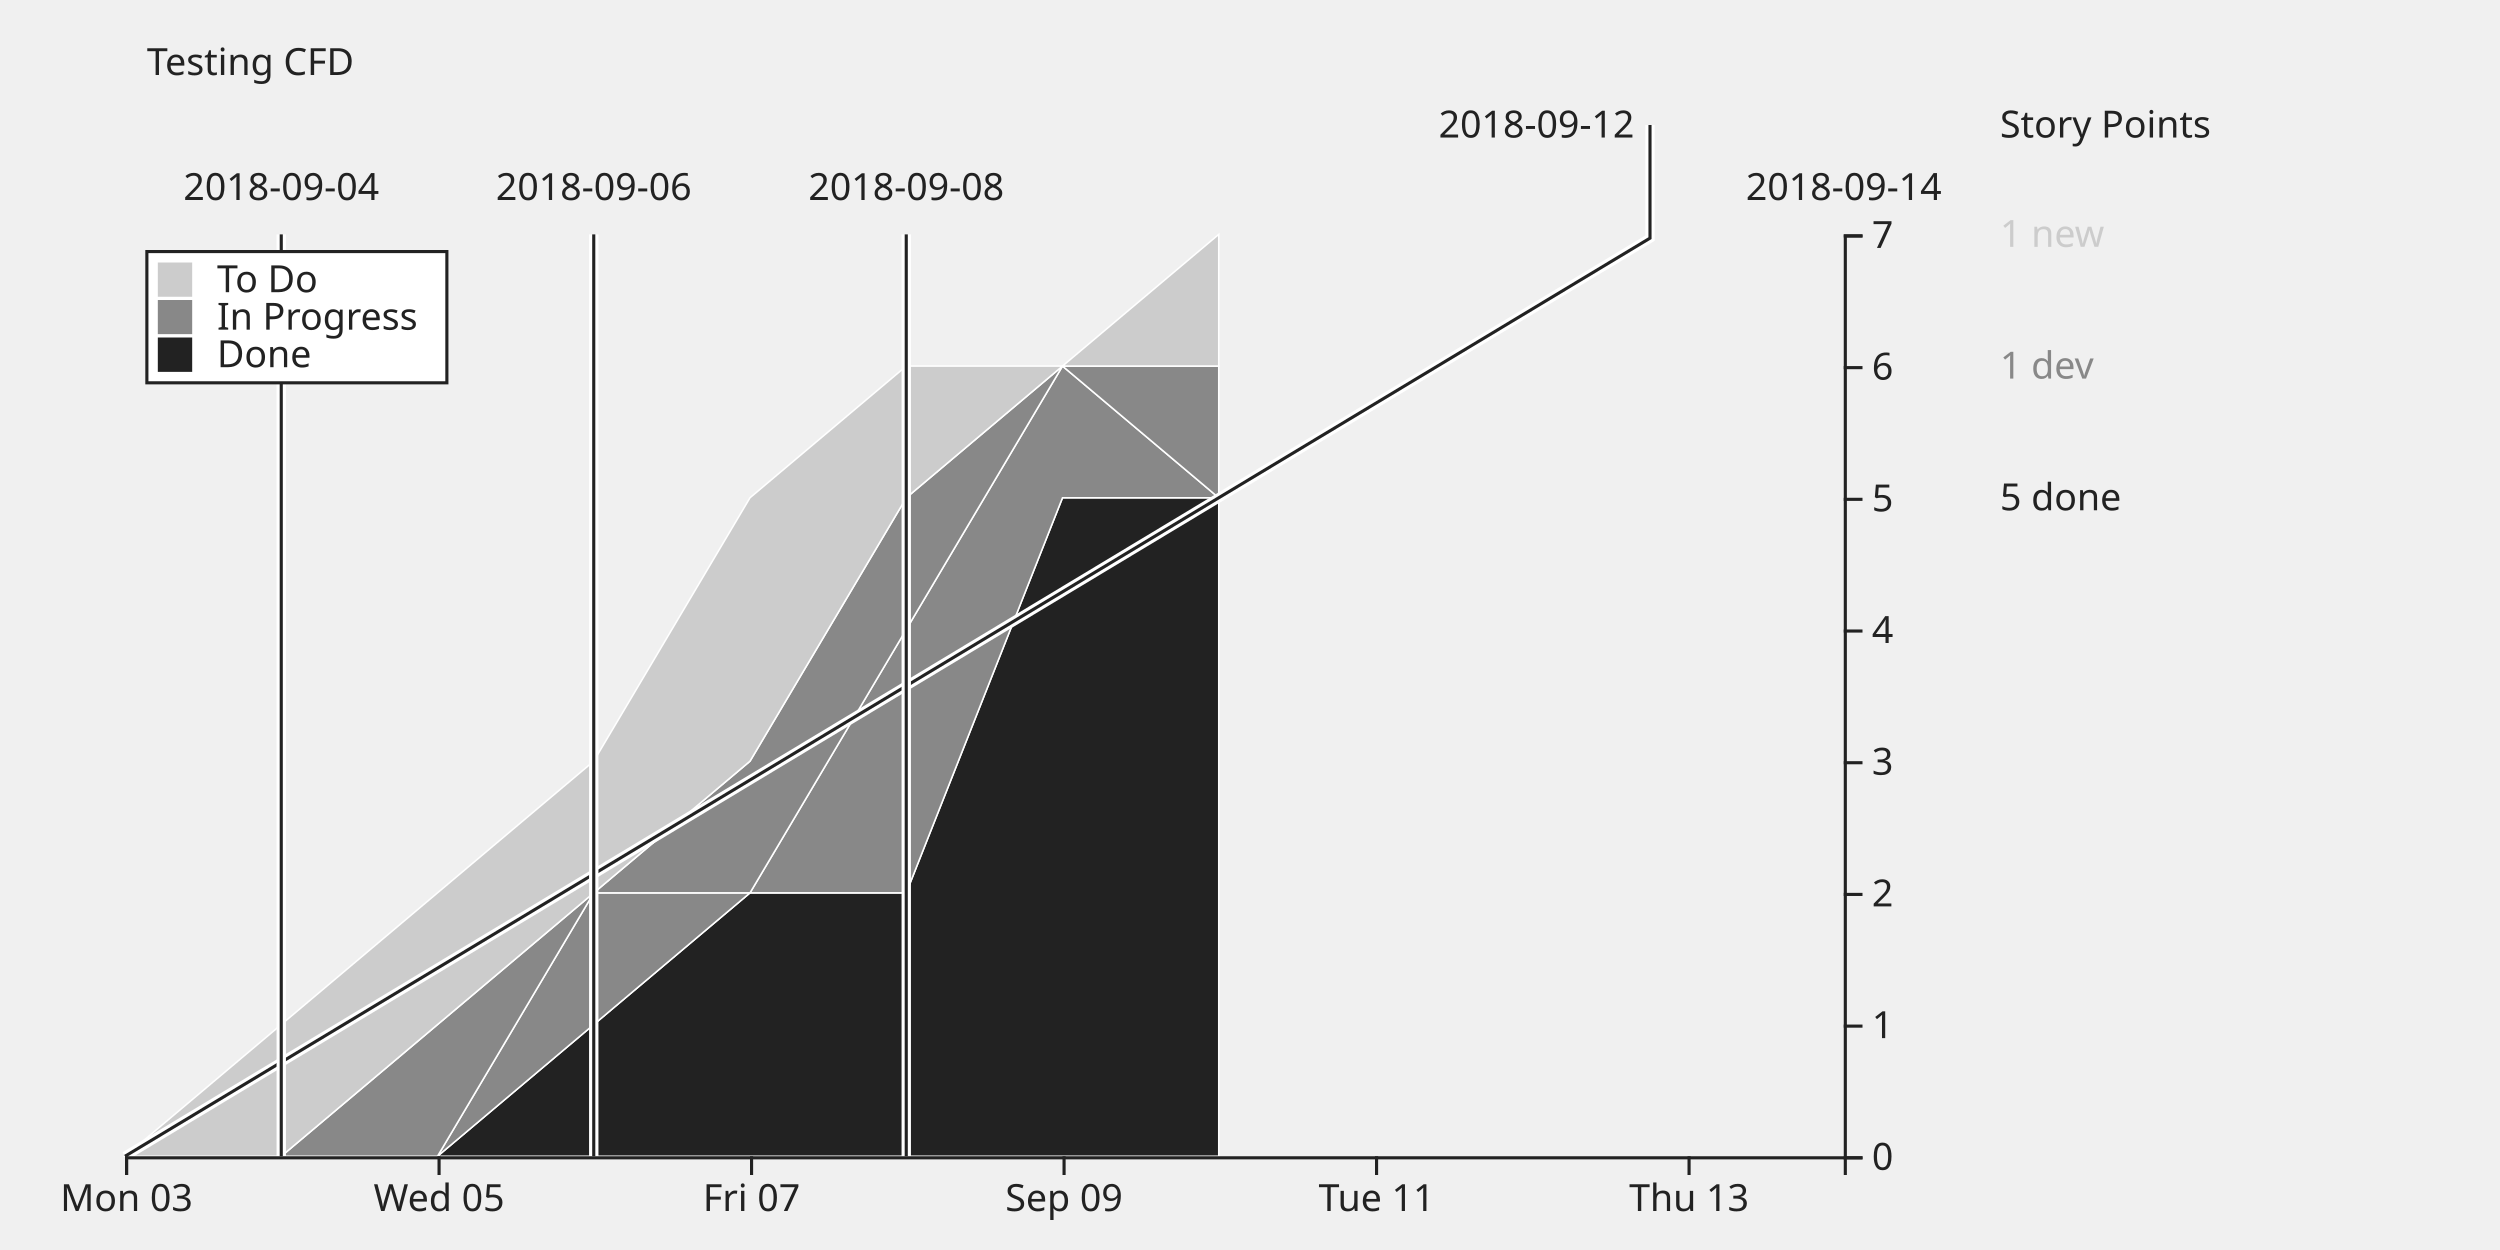
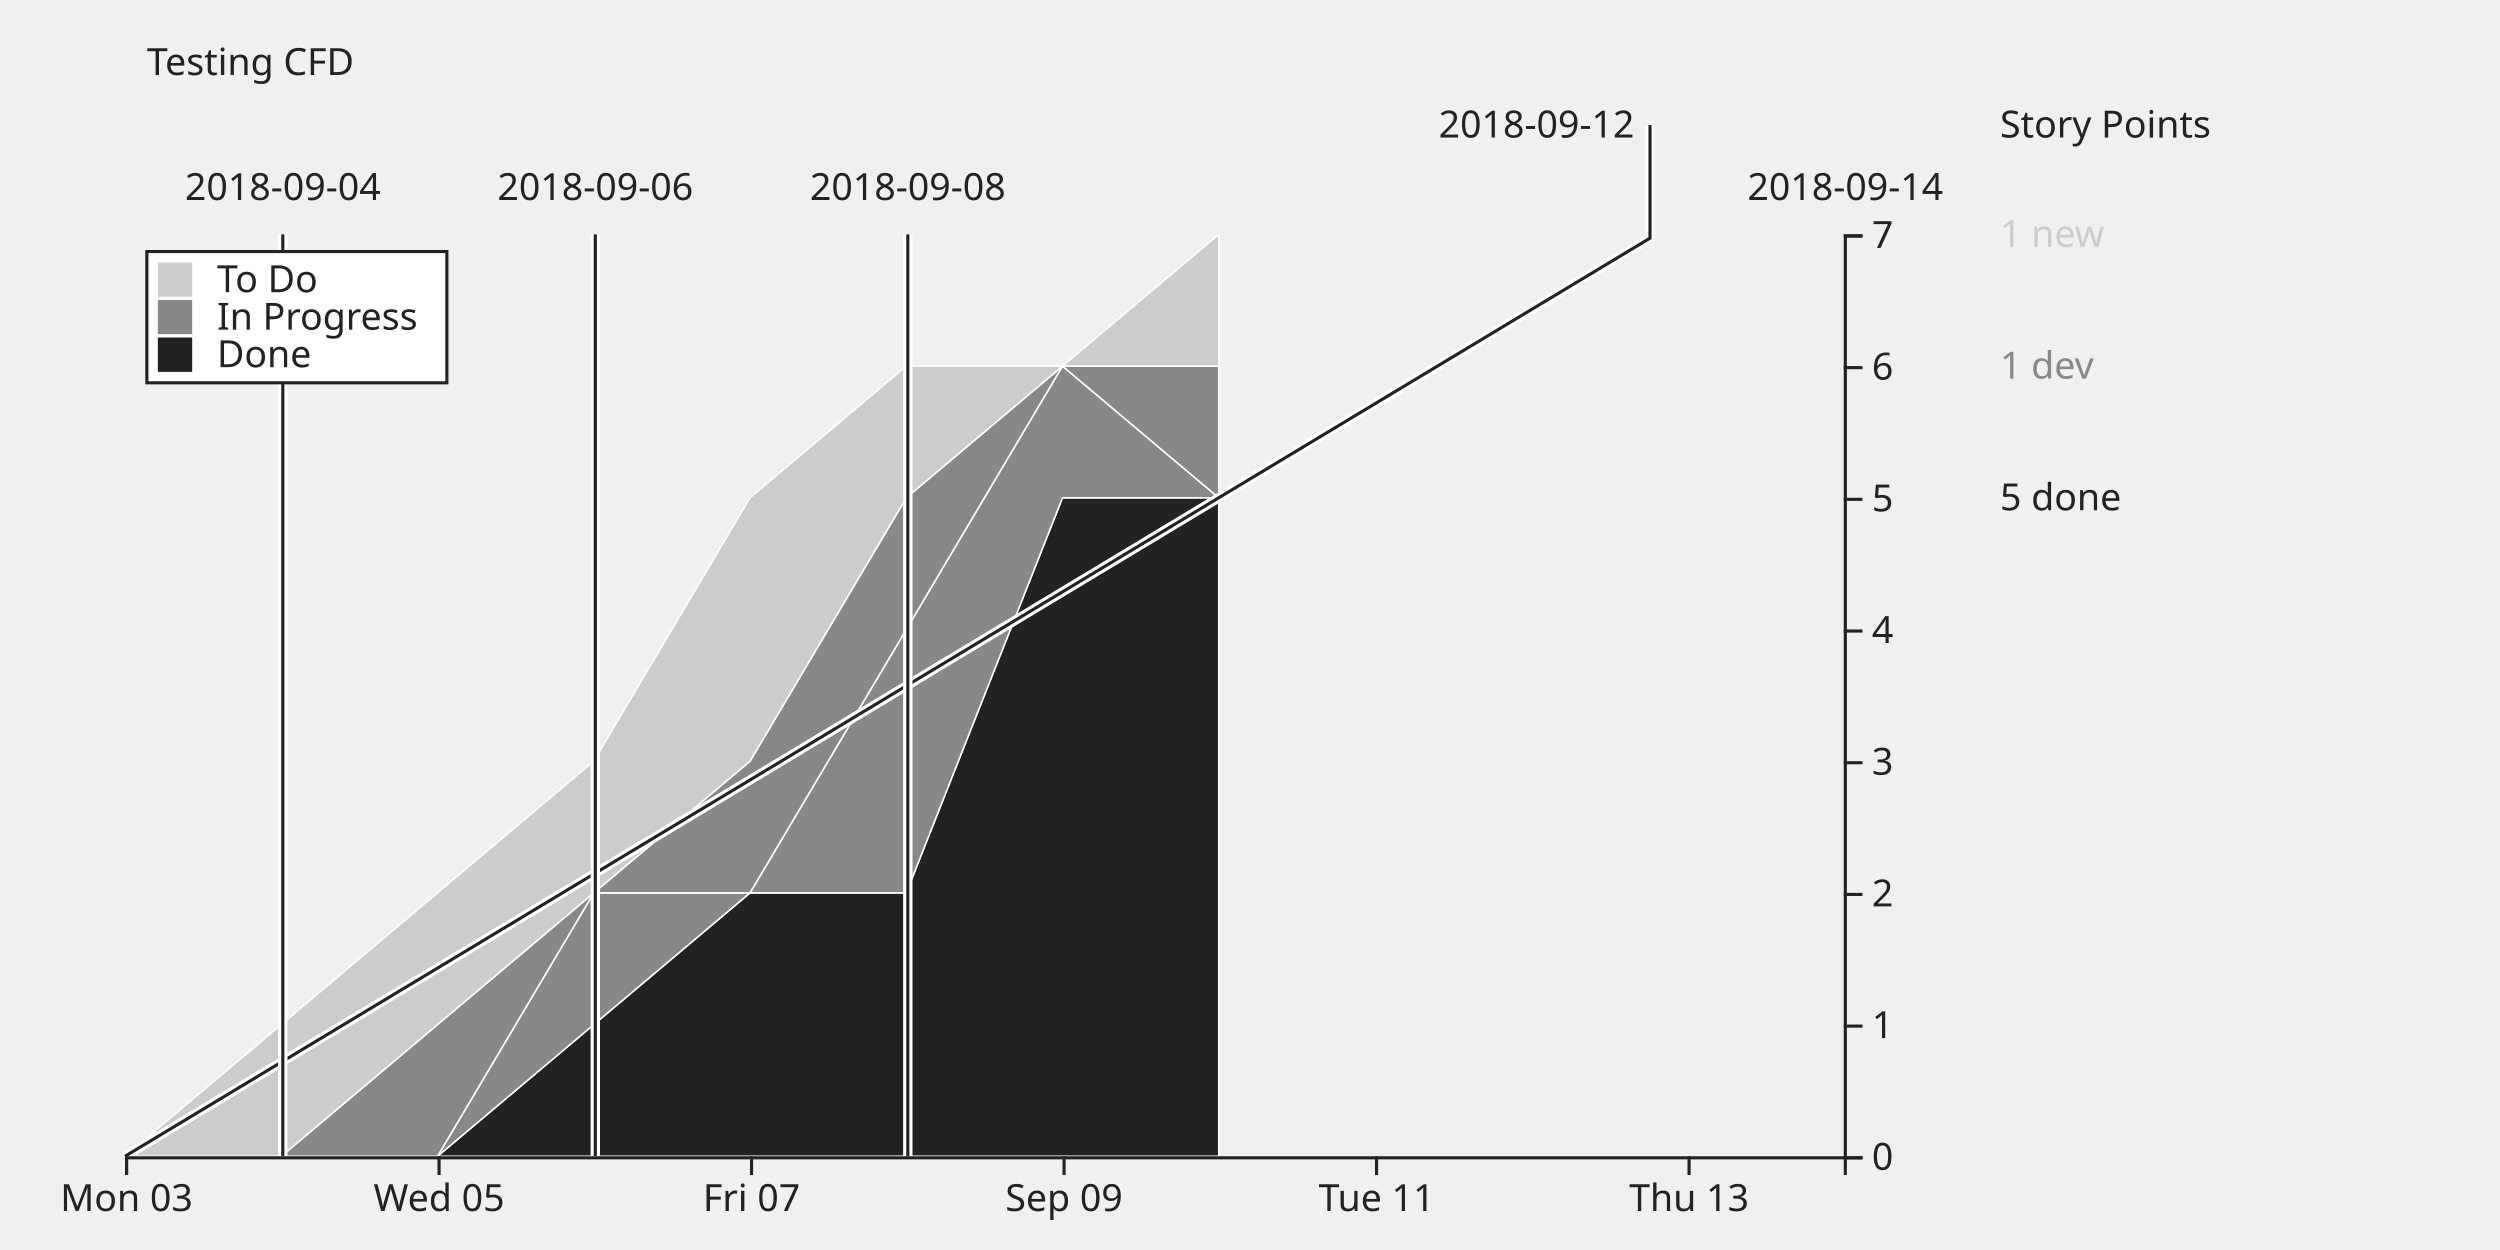
<svg xmlns="http://www.w3.org/2000/svg" width="800" height="400">
  <g transform="translate(40,75)">
    <g class="layer">
      <path class="area" style="fill: #222; stroke: #fff; stroke-width: .5;" d="M0,295L50,295L100,295L150,252.857L200,210.714L250,210.714L300,84.286L350,84.286L350,295L300,295L250,295L200,295L150,295L100,295L50,295L0,295Z" />
      <text x="600" y="84.286" dy="4px" font-size="12px" font-family="sans-serif" style="text-anchor: start; fill: #222;">5 done</text>
    </g>
    <g class="layer">
      <path class="area" style="fill: #888; stroke: #fff; stroke-width: .5;" d="M0,295L50,295L100,295L150,210.714L200,210.714L250,126.429L300,42.143L350,84.286L350,84.286L300,84.286L250,210.714L200,210.714L150,252.857L100,295L50,295L0,295Z" />
    </g>
    <g class="layer">
      <path class="area" style="fill: #888; stroke: #fff; stroke-width: .5;" d="M0,295L50,295L100,252.857L150,210.714L200,168.571L250,84.286L300,42.143L350,42.143L350,84.286L300,42.143L250,126.429L200,210.714L150,210.714L100,295L50,295L0,295Z" />
      <text x="600" y="42.143" dy="4px" font-size="12px" font-family="sans-serif" style="text-anchor: start; fill: #888;">1 dev</text>
    </g>
    <g class="layer">
      <path class="area" style="fill: #ccc; stroke: #fff; stroke-width: .5;" d="M0,295L50,252.857L100,210.714L150,168.571L200,84.286L250,42.143L300,42.143L350,0L350,42.143L300,42.143L250,84.286L200,168.571L150,210.714L100,252.857L50,295L0,295Z" />
      <text x="600" y="0" dy="4px" font-size="12px" font-family="sans-serif" style="text-anchor: start; fill: #ccc;">1 new</text>
    </g>
    <path d="M0,295L488,1.204L488,-35" fill="none" style="stroke-width: 3; stroke: #fff;" />
    <path d="M0,295L488,1.204L488,-35" fill="none" style="stroke-width: 1; stroke: #222;" />
    <text x="483" y="-35" dy="4px" font-size="12" font-family="sans-serif" style="text-anchor: end; fill: #222;">2018-09-12</text>
-     <line x1="50" y1="295" x2="50" y2="0" style="stroke-width: 3; stroke: #fff;" />
-     <line x1="50" y1="295" x2="50" y2="0" style="stroke-width: 1; stroke: #222;" />
+     <line x1="50.5" y1="295" x2="50.5" y2="0" style="stroke-width: 3; stroke: #fff;" />
+     <line x1="50.5" y1="295" x2="50.5" y2="0" style="stroke-width: 1; stroke: #222;" />
    <rect style="fill: #fff;" />
-     <text x="50" y="-15" dy="4px" font-size="12px" font-family="sans-serif" style="fill: #222; text-anchor: middle;">2018-09-04</text>
-     <line x1="150" y1="295" x2="150" y2="0" style="stroke-width: 3; stroke: #fff;" />
-     <line x1="150" y1="295" x2="150" y2="0" style="stroke-width: 1; stroke: #222;" />
+     <text x="50.5" y="-15" dy="4px" font-size="12px" font-family="sans-serif" style="fill: #222; text-anchor: middle;">2018-09-04</text>
+     <line x1="150.5" y1="295" x2="150.5" y2="0" style="stroke-width: 3; stroke: #fff;" />
+     <line x1="150.5" y1="295" x2="150.5" y2="0" style="stroke-width: 1; stroke: #222;" />
    <rect style="fill: #fff;" />
-     <text x="150" y="-15" dy="4px" font-size="12px" font-family="sans-serif" style="fill: #222; text-anchor: middle;">2018-09-06</text>
-     <line x1="250" y1="295" x2="250" y2="0" style="stroke-width: 3; stroke: #fff;" />
-     <line x1="250" y1="295" x2="250" y2="0" style="stroke-width: 1; stroke: #222;" />
+     <text x="150.5" y="-15" dy="4px" font-size="12px" font-family="sans-serif" style="fill: #222; text-anchor: middle;">2018-09-06</text>
+     <line x1="250.5" y1="295" x2="250.5" y2="0" style="stroke-width: 3; stroke: #fff;" />
+     <line x1="250.5" y1="295" x2="250.5" y2="0" style="stroke-width: 1; stroke: #222;" />
    <rect style="fill: #fff;" />
-     <text x="250" y="-15" dy="4px" font-size="12px" font-family="sans-serif" style="fill: #222; text-anchor: middle;">2018-09-08</text>
+     <text x="250.5" y="-15" dy="4px" font-size="12px" font-family="sans-serif" style="fill: #222; text-anchor: middle;">2018-09-08</text>
    <rect style="fill: #fff;" />
-     <text x="550" y="-15" dy="4px" font-size="12px" font-family="sans-serif" style="fill: #222; text-anchor: middle;">2018-09-14</text>
+     <text x="550.5" y="-15" dy="4px" font-size="12px" font-family="sans-serif" style="fill: #222; text-anchor: middle;">2018-09-14</text>
    <g transform="translate(0,295)" fill="none" font-size="10" font-family="sans-serif" text-anchor="middle">
      <path class="domain" stroke="currentColor" d="M0.5,6V0.5H550.5V6" style="stroke: #222;" />
      <g class="tick" opacity="1" transform="translate(0.5,0)">
        <line stroke="currentColor" y2="6" style="stroke: #222;" />
        <text fill="currentColor" y="9" dy="0.71em" style="fill: #222;" font-size="12px" font-family="sans-serif">Mon 03</text>
      </g>
      <g class="tick" opacity="1" transform="translate(100.5,0)">
        <line stroke="currentColor" y2="6" style="stroke: #222;" />
        <text fill="currentColor" y="9" dy="0.71em" style="fill: #222;" font-size="12px" font-family="sans-serif">Wed 05</text>
      </g>
      <g class="tick" opacity="1" transform="translate(200.5,0)">
        <line stroke="currentColor" y2="6" style="stroke: #222;" />
        <text fill="currentColor" y="9" dy="0.71em" style="fill: #222;" font-size="12px" font-family="sans-serif">Fri 07</text>
      </g>
      <g class="tick" opacity="1" transform="translate(300.5,0)">
        <line stroke="currentColor" y2="6" style="stroke: #222;" />
        <text fill="currentColor" y="9" dy="0.71em" style="fill: #222;" font-size="12px" font-family="sans-serif">Sep 09</text>
      </g>
      <g class="tick" opacity="1" transform="translate(400.5,0)">
        <line stroke="currentColor" y2="6" style="stroke: #222;" />
        <text fill="currentColor" y="9" dy="0.71em" style="fill: #222;" font-size="12px" font-family="sans-serif">Tue 11</text>
      </g>
      <g class="tick" opacity="1" transform="translate(500.5,0)">
        <line stroke="currentColor" y2="6" style="stroke: #222;" />
        <text fill="currentColor" y="9" dy="0.71em" style="fill: #222;" font-size="12px" font-family="sans-serif">Thu 13</text>
      </g>
    </g>
    <g transform="translate(550 ,0)" fill="none" font-size="10" font-family="sans-serif" text-anchor="start">
      <path class="domain" stroke="currentColor" d="M6,295.5H0.5V0.5H6" style="stroke: #222;" />
      <g class="tick" opacity="1" transform="translate(0,295.5)">
        <line stroke="currentColor" x2="6" style="stroke: #222;" />
        <text fill="currentColor" x="9" dy="0.32em" style="fill: #222;" font-size="12px" font-family="sans-serif">0</text>
      </g>
      <g class="tick" opacity="1" transform="translate(0,253.3571)">
        <line stroke="currentColor" x2="6" style="stroke: #222;" />
        <text fill="currentColor" x="9" dy="0.32em" style="fill: #222;" font-size="12px" font-family="sans-serif">1</text>
      </g>
      <g class="tick" opacity="1" transform="translate(0,211.2143)">
        <line stroke="currentColor" x2="6" style="stroke: #222;" />
        <text fill="currentColor" x="9" dy="0.32em" style="fill: #222;" font-size="12px" font-family="sans-serif">2</text>
      </g>
      <g class="tick" opacity="1" transform="translate(0,169.0714)">
        <line stroke="currentColor" x2="6" style="stroke: #222;" />
        <text fill="currentColor" x="9" dy="0.32em" style="fill: #222;" font-size="12px" font-family="sans-serif">3</text>
      </g>
      <g class="tick" opacity="1" transform="translate(0,126.9286)">
        <line stroke="currentColor" x2="6" style="stroke: #222;" />
        <text fill="currentColor" x="9" dy="0.32em" style="fill: #222;" font-size="12px" font-family="sans-serif">4</text>
      </g>
      <g class="tick" opacity="1" transform="translate(0,84.78571)">
        <line stroke="currentColor" x2="6" style="stroke: #222;" />
        <text fill="currentColor" x="9" dy="0.32em" style="fill: #222;" font-size="12px" font-family="sans-serif">5</text>
      </g>
      <g class="tick" opacity="1" transform="translate(0,42.64286)">
        <line stroke="currentColor" x2="6" style="stroke: #222;" />
        <text fill="currentColor" x="9" dy="0.32em" style="fill: #222;" font-size="12px" font-family="sans-serif">6</text>
      </g>
      <g class="tick" opacity="1" transform="translate(0,0.5)">
        <line stroke="currentColor" x2="6" style="stroke: #222;" />
        <text fill="currentColor" x="9" dy="0.32em" style="fill: #222;" font-size="12px" font-family="sans-serif">7</text>
      </g>
    </g>
    <text x="7" y="-55" dy="4px" font-size="12px" font-family="sans-serif" style="text-anchor: start; fill: #222;">Testing CFD</text>
    <rect x="7" y="5.5" width="96" height="42" style="fill: #fff; stroke: #222;" />
    <rect x="10" y="8.5" width="12" height="12" style="fill: #ccc; stroke: #fff;" />
    <text x="29.44" y="14.5" dy="4px" font-size="12px" font-family="sans-serif" style="text-anchor: start; fill: #222;">To Do</text>
    <rect x="10" y="20.5" width="12" height="12" style="fill: #888; stroke: #fff;" />
    <text x="29.44" y="26.5" dy="4px" font-size="12px" font-family="sans-serif" style="text-anchor: start; fill: #222;">In Progress</text>
    <rect x="10" y="32.5" width="12" height="12" style="fill: #222; stroke: #fff;" />
    <text x="29.44" y="38.5" dy="4px" font-size="12px" font-family="sans-serif" style="text-anchor: start; fill: #222;">Done</text>
    <text x="600" y="-35" dy="4px" font-size="12px" font-family="sans-serif" style="text-anchor: start; fill: #222;">Story Points</text>
    <rect fill="#fff" stroke="#222" class="focus-item" width="12" height="12" style="display: none;" />
    <text dy="4px" font-size="12px" font-family="sans-serif" style="text-anchor: start; fill: #222; display: none;" />
    <text dy="4px" font-size="12px" font-family="sans-serif" style="text-anchor: start; fill: #222; display: none;" />
    <text dy="4px" font-size="12px" font-family="sans-serif" style="text-anchor: start; fill: #222; display: none;" />
    <text dy="4px" font-size="12px" font-family="sans-serif" style="text-anchor: start; fill: #222; display: none;" />
    <text dy="4px" font-size="12px" font-family="sans-serif" style="text-anchor: start; fill: #222; display: none;" />
    <text dy="4px" font-size="12px" font-family="sans-serif" style="text-anchor: start; fill: #222; display: none;" />
    <text dy="4px" font-size="12px" font-family="sans-serif" style="text-anchor: start; fill: #222; display: none;" />
    <text dy="4px" font-size="12px" font-family="sans-serif" style="text-anchor: start; fill: #222; display: none;" />
    <text dy="4px" font-size="12px" font-family="sans-serif" style="text-anchor: start; fill: #222; display: none;" />
    <text dy="4px" font-size="12px" font-family="sans-serif" style="text-anchor: start; fill: #222; display: none;" />
    <text dy="4px" font-size="12px" font-family="sans-serif" style="text-anchor: start; fill: #222; display: none;" />
    <text dy="4px" font-size="12px" font-family="sans-serif" style="text-anchor: start; fill: #222; display: none;" />
    <text dy="4px" font-size="12px" font-family="sans-serif" style="text-anchor: start; fill: #222; display: none;" />
    <text dy="4px" font-size="12px" font-family="sans-serif" style="text-anchor: start; fill: #222; display: none;" />
    <text dy="4px" font-size="12px" font-family="sans-serif" style="text-anchor: start; fill: #222; display: none;" />
    <text dy="4px" font-size="12px" font-family="sans-serif" style="text-anchor: start; fill: #222; display: none;" />
    <text dy="4px" font-size="12px" font-family="sans-serif" style="text-anchor: start; fill: #222; display: none;" />
    <text dy="4px" font-size="12px" font-family="sans-serif" style="text-anchor: start; fill: #222; display: none;" />
    <text dy="4px" font-size="12px" font-family="sans-serif" style="text-anchor: start; fill: #222; display: none;" />
    <text dy="4px" font-size="12px" font-family="sans-serif" style="text-anchor: start; fill: #222; display: none;" />
    <text dy="4px" font-size="12px" font-family="sans-serif" style="text-anchor: start; fill: #222; display: none;" />
    <text dy="4px" font-size="12px" font-family="sans-serif" style="text-anchor: start; fill: #222; display: none;" />
    <text dy="4px" font-size="12px" font-family="sans-serif" style="text-anchor: start; fill: #222; display: none;" />
    <text dy="4px" font-size="12px" font-family="sans-serif" style="text-anchor: start; fill: #222; display: none;" />
    <text dy="4px" font-size="12px" font-family="sans-serif" style="text-anchor: start; fill: #222; display: none;" />
    <text dy="4px" font-size="12px" font-family="sans-serif" style="text-anchor: start; fill: #222; display: none;" />
    <text dy="4px" font-size="12px" font-family="sans-serif" style="text-anchor: start; fill: #222; display: none;" />
    <text dy="4px" font-size="12px" font-family="sans-serif" style="text-anchor: start; fill: #222; display: none;" />
    <text dy="4px" font-size="12px" font-family="sans-serif" style="text-anchor: start; fill: #222; display: none;" />
    <text dy="4px" font-size="12px" font-family="sans-serif" style="text-anchor: start; fill: #222; display: none;" />
    <text dy="4px" font-size="12px" font-family="sans-serif" style="text-anchor: start; fill: #222; display: none;" />
    <text dy="4px" font-size="12px" font-family="sans-serif" style="text-anchor: start; fill: #222; display: none;" />
    <text dy="4px" font-size="12px" font-family="sans-serif" style="text-anchor: start; fill: #222; display: none;" />
    <text dy="4px" font-size="12px" font-family="sans-serif" style="text-anchor: start; fill: #222; display: none;" />
    <text dy="4px" font-size="12px" font-family="sans-serif" style="text-anchor: start; fill: #222; display: none;" />
    <text dy="4px" font-size="12px" font-family="sans-serif" style="text-anchor: start; fill: #222; display: none;" />
    <text dy="4px" font-size="12px" font-family="sans-serif" style="text-anchor: start; fill: #222; display: none;" />
    <text dy="4px" font-size="12px" font-family="sans-serif" style="text-anchor: start; fill: #222; display: none;" />
    <text dy="4px" font-size="12px" font-family="sans-serif" style="text-anchor: start; fill: #222; display: none;" />
    <text dy="4px" font-size="12px" font-family="sans-serif" style="text-anchor: start; fill: #222; display: none;" />
    <line style="display: none; stroke-width: 3; stroke: #fff;" />
    <line style="display: none; stroke-width: 1; stroke: #222;" />
    <rect width="550" height="295" fill="transparent" />
  </g>
</svg>
